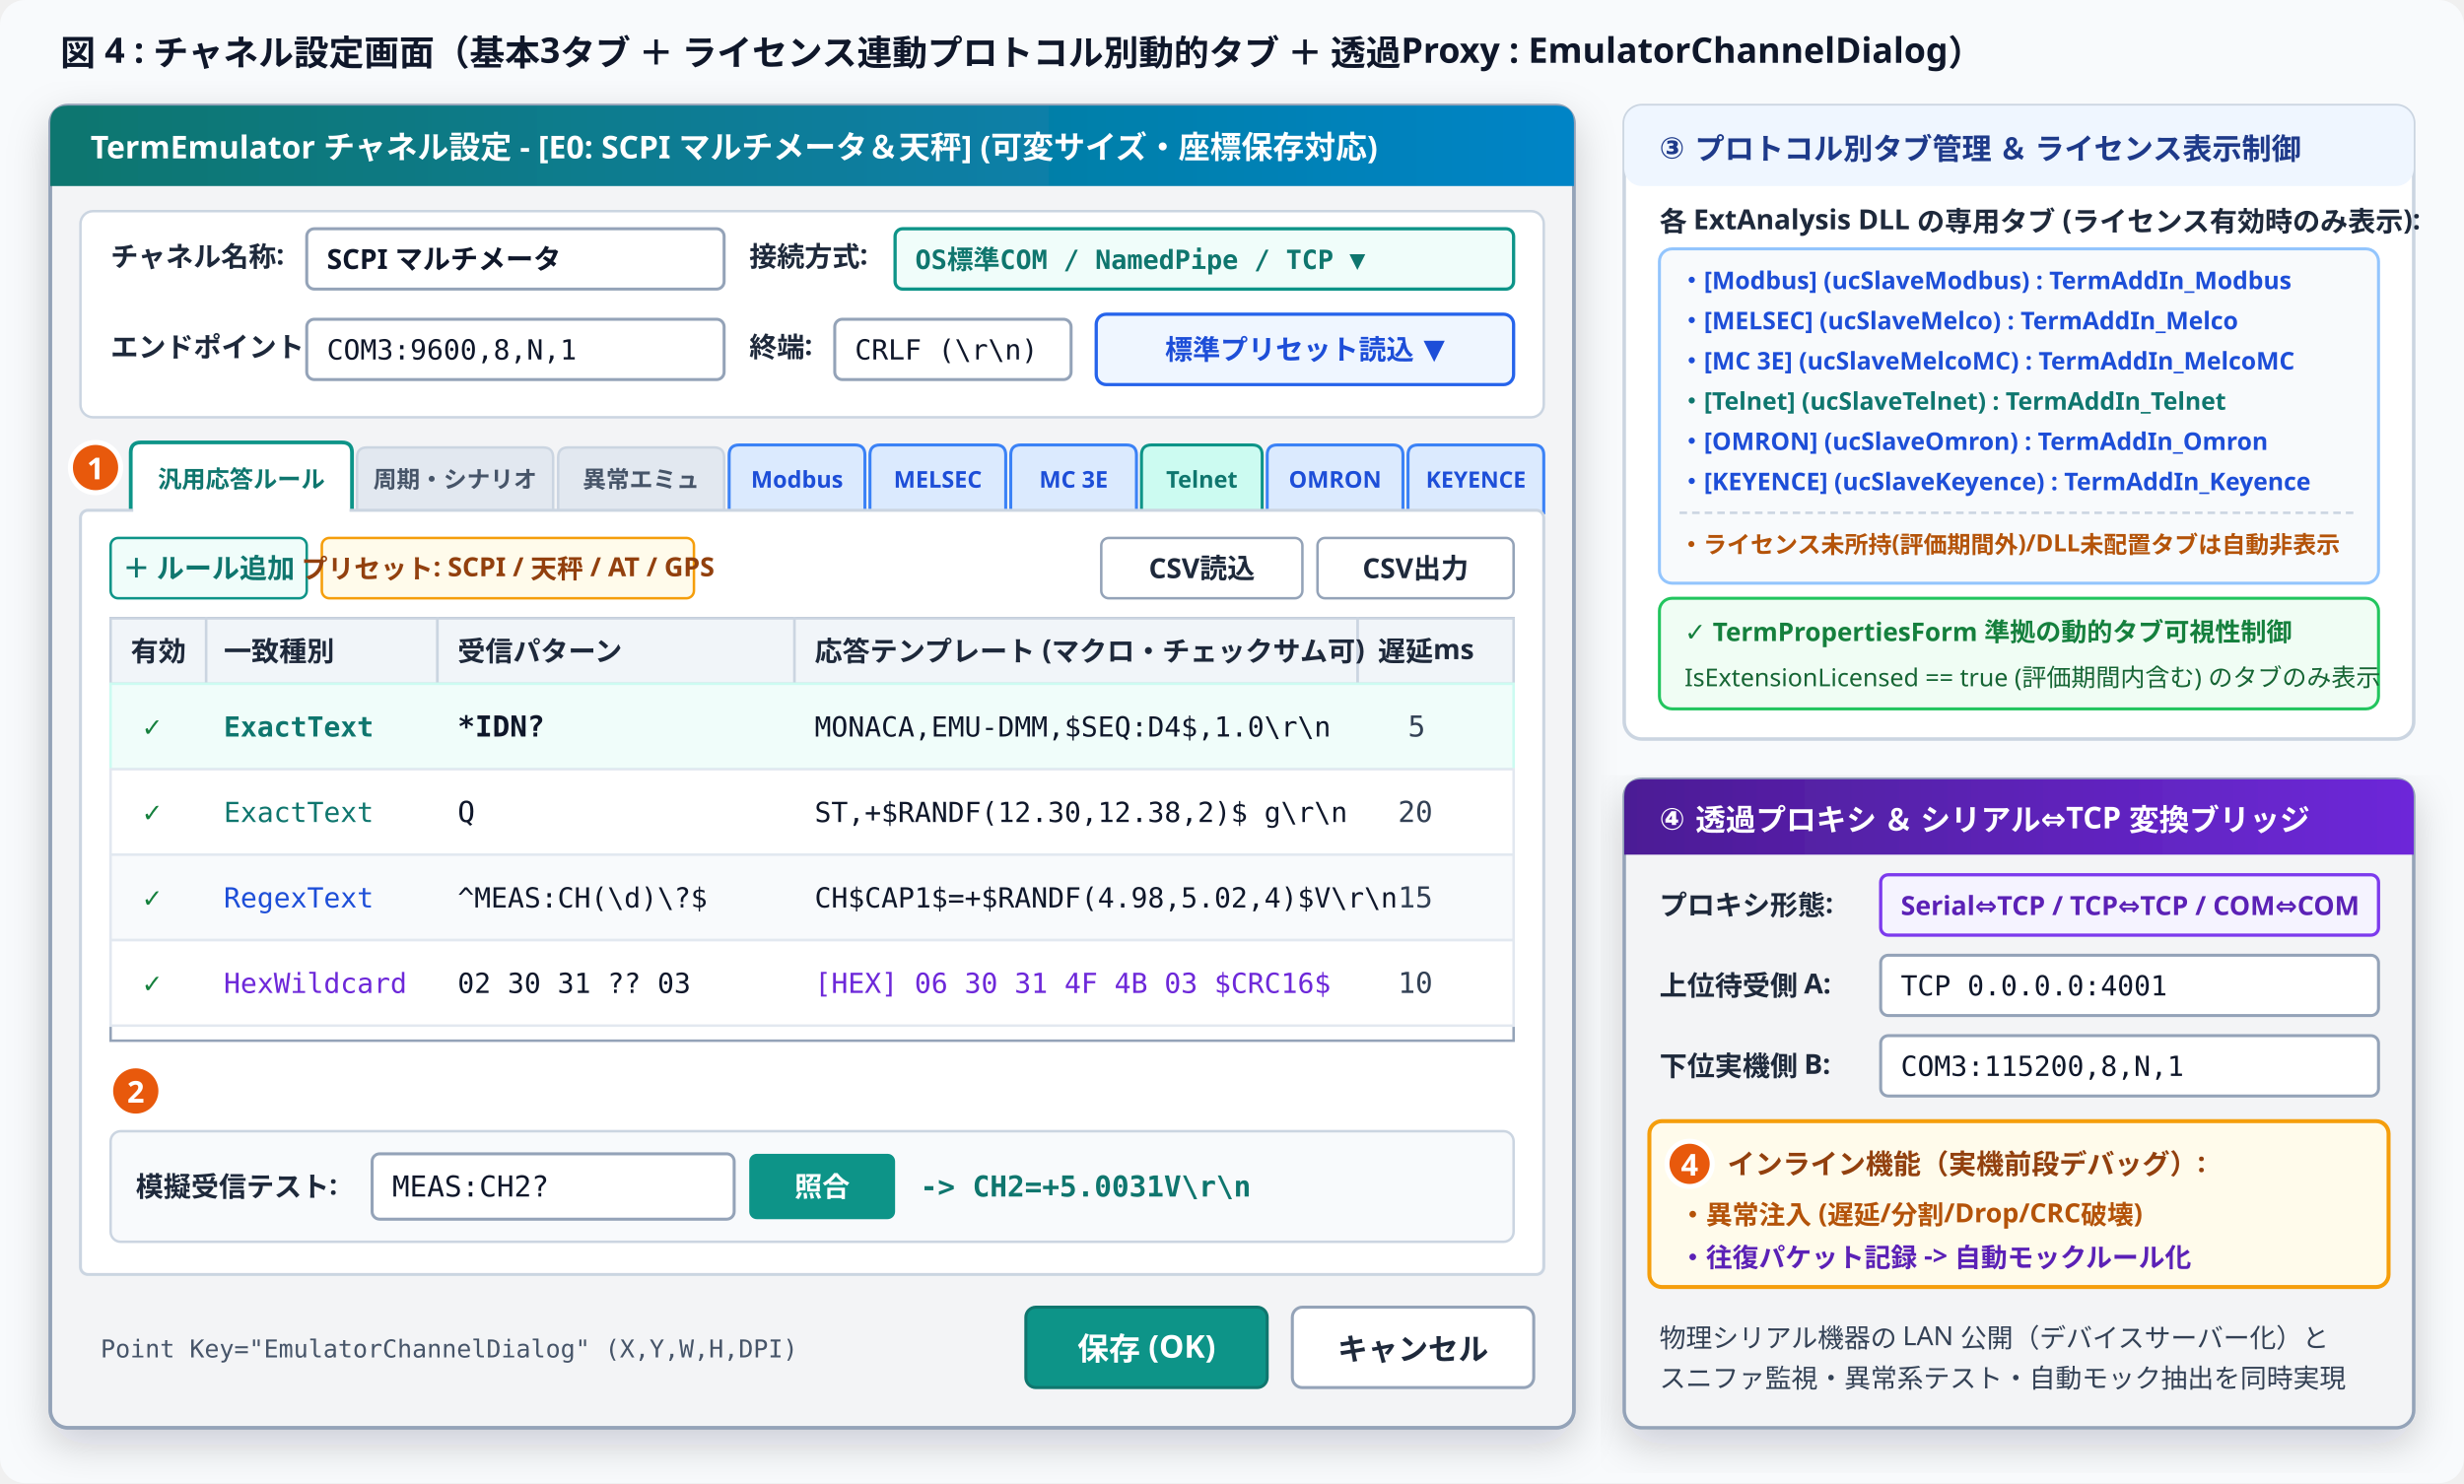
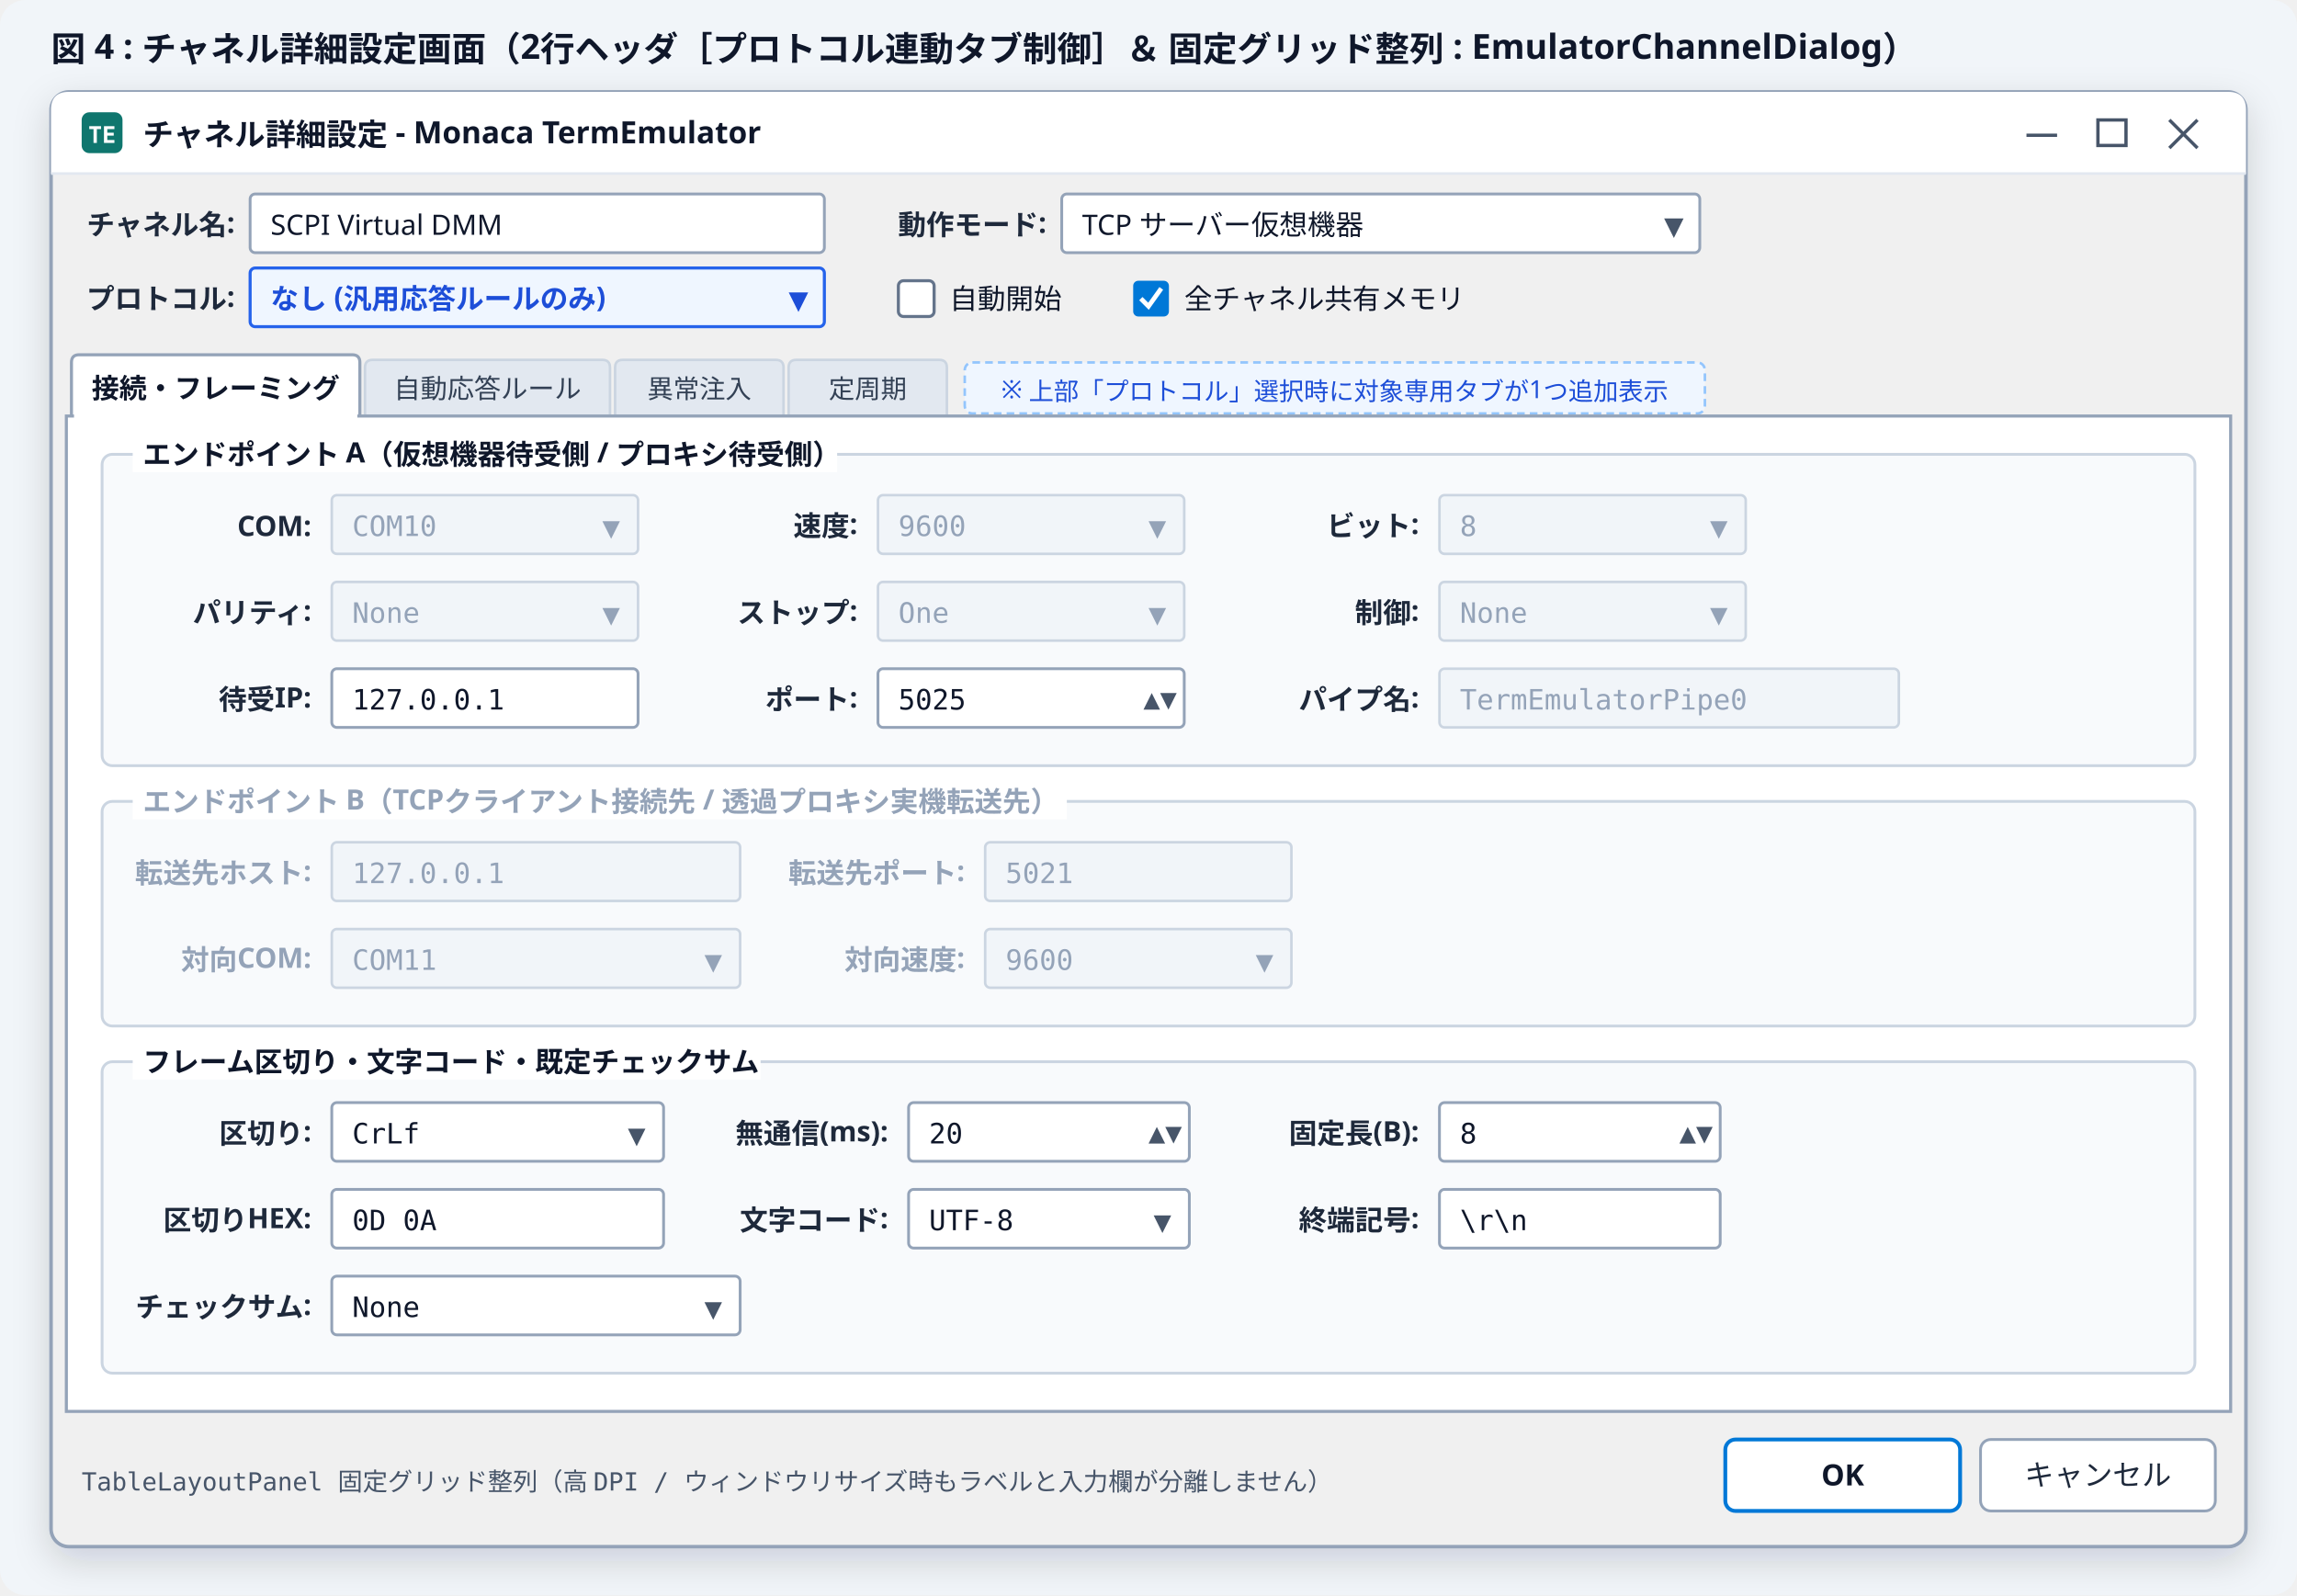
- <svg xmlns="http://www.w3.org/2000/svg" width="980" height="590" viewBox="0 0 980 590">
+ <svg xmlns="http://www.w3.org/2000/svg" width="900" height="625" viewBox="0 0 900 625">
  <defs>
-     <filter id="dlgShadow" x="-3%" y="-3%" width="108%" height="110%">
-       <feDropShadow dx="0" dy="6" stdDeviation="8" flood-color="#0F172A" flood-opacity="0.18" />
+     <filter id="dlgShadow" x="-3%" y="-3%" width="106%" height="108%">
+       <feDropShadow dx="0" dy="5" stdDeviation="7" flood-color="#0F172A" flood-opacity="0.16" />
    </filter>
-     <linearGradient id="dlgTitle" x1="0" y1="0" x2="1" y2="0">
-       <stop offset="0%" stop-color="#0F766E" />
-       <stop offset="100%" stop-color="#0284C7" />
-     </linearGradient>
-     <linearGradient id="proxyTitle" x1="0" y1="0" x2="1" y2="0">
-       <stop offset="0%" stop-color="#4C1D95" />
-       <stop offset="100%" stop-color="#6D28D9" />
-     </linearGradient>
    <style>
      .ui { font-family: 'Yu Gothic UI', 'Meiryo UI', 'Segoe UI', sans-serif; }
      .mono { font-family: 'Consolas', 'BIZ UDGothic', 'MS Gothic', monospace; }
-       .badge-circle { fill: #E8590C; stroke: #FFFFFF; stroke-width: 2; }
-       .badge-num { font-family: 'Segoe UI', 'Yu Gothic UI', sans-serif; font-size: 12px; font-weight: 700; fill: #FFFFFF; text-anchor: middle; dominant-baseline: central; }
-       .lbl { font-family: 'Yu Gothic UI', 'Meiryo UI', sans-serif; font-size: 11px; font-weight: 600; fill: #1E293B; }
-       .input-box { fill: #FFFFFF; stroke: #94A3B8; stroke-width: 1.2; rx: 3; }
-       .grid-hdr { fill: #F1F5F9; stroke: #CBD5E1; stroke-width: 1; }
-       .grid-hdr-txt { font-family: 'Yu Gothic UI', 'Meiryo UI', sans-serif; font-size: 11px; font-weight: 700; fill: #1E293B; }
+       .lbl { font-family: 'Yu Gothic UI', 'Meiryo UI', sans-serif; font-size: 11px; font-weight: 600; fill: #1E293B; text-anchor: end; }
+       .lbl-dis { font-family: 'Yu Gothic UI', 'Meiryo UI', sans-serif; font-size: 11px; font-weight: 600; fill: #94A3B8; text-anchor: end; }
+       .inp { fill: #FFFFFF; stroke: #94A3B8; stroke-width: 1.1; rx: 2; }
+       .inp-dis { fill: #F1F5F9; stroke: #CBD5E1; stroke-width: 1; rx: 2; }
+       .grp { fill: #F8FAFC; stroke: #CBD5E1; stroke-width: 1.1; rx: 4; }
+       .grp-hdr { font-family: 'Yu Gothic UI', 'Meiryo UI', sans-serif; font-size: 11px; font-weight: 700; fill: #0F172A; }
+       .grp-hdr-dis { font-family: 'Yu Gothic UI', 'Meiryo UI', sans-serif; font-size: 11px; font-weight: 700; fill: #94A3B8; }
    </style>
  </defs>
-   <rect x="0" y="0" width="980" height="590" fill="#F8FAFC" rx="10" />
-   <text x="24" y="26" class="ui" font-size="14" font-weight="700" fill="#0F172A">図 4 : チャネル設定画面（基本3タブ ＋ ライセンス連動プロトコル別動的タブ ＋ 透過Proxy : EmulatorChannelDialog）</text>
+   <rect x="0" y="0" width="900" height="625" fill="#F1F5F9" rx="10" />
+   <text x="20" y="24" class="ui" font-size="13.5" font-weight="700" fill="#0F172A">図 4 : チャネル詳細設定画面（2行ヘッダ［プロトコル連動タブ制御］＆ 固定グリッド整列 : EmulatorChannelDialog）</text>
  <g filter="url(#dlgShadow)">
-     <rect x="20" y="42" width="606" height="526" rx="7" fill="#F3F4F6" stroke="#94A3B8" stroke-width="1.5" />
-     <path d="M 20 49 Q 20 42 27 42 L 619 42 Q 626 42 626 49 L 626 74 L 20 74 Z" fill="url(#dlgTitle)" />
+     <rect x="20" y="36" width="860" height="570" rx="7" fill="#F0F0F0" stroke="#94A3B8" stroke-width="1.4" />
+     <path d="M 20 43 Q 20 36 27 36 L 873 36 Q 880 36 880 43 L 880 68 L 20 68 Z" fill="#FFFFFF" />
+     <line x1="20" y1="68" x2="880" y2="68" stroke="#E2E8F0" stroke-width="1" />
  </g>
-   <text x="36" y="63" class="ui" font-size="12.5" font-weight="700" fill="#FFFFFF">TermEmulator チャネル設定 - [E0: SCPI マルチメータ＆天秤] (可変サイズ・座標保存対応)</text>
-   <rect x="32" y="84" width="582" height="82" rx="5" fill="#FFFFFF" stroke="#CBD5E1" stroke-width="1" />
-   <text x="44" y="106" class="lbl">チャネル名称:</text>
-   <rect x="122" y="91" width="166" height="24" class="input-box" />
-   <text x="130" y="107" class="ui" font-size="11" font-weight="700" fill="#0F172A">SCPI マルチメータ</text>
-   <text x="298" y="106" class="lbl">接続方式:</text>
-   <rect x="356" y="91" width="246" height="24" fill="#F0FDFA" stroke="#0D9488" stroke-width="1.3" rx="3" />
-   <text x="364" y="107" class="mono" font-size="10.5" font-weight="700" fill="#0F766E">OS標準COM / NamedPipe / TCP ▼</text>
-   <text x="44" y="142" class="lbl">エンドポイント:</text>
-   <rect x="122" y="127" width="166" height="24" class="input-box" />
-   <text x="130" y="143" class="mono" font-size="11" fill="#0F172A">COM3:9600,8,N,1</text>
-   <text x="298" y="142" class="lbl">終端:</text>
-   <rect x="332" y="127" width="94" height="24" class="input-box" />
-   <text x="340" y="143" class="mono" font-size="11" fill="#0F172A">CRLF (\r\n)</text>
-   <rect x="436" y="125" width="166" height="28" rx="4" fill="#EFF6FF" stroke="#2563EB" stroke-width="1.3" />
-   <text x="519" y="143" class="ui" font-size="11" font-weight="700" fill="#1D4ED8" text-anchor="middle">標準プリセット読込 ▼</text>
-   <circle cx="38" cy="186" r="10" class="badge-circle" />
-   <text x="38" y="186" class="badge-num">1</text>
-   <path d="M 52 204 L 52 180 Q 52 176 56 176 L 136 176 Q 140 176 140 180 L 140 204 Z" fill="#FFFFFF" stroke="#0D9488" stroke-width="1.5" />
-   <text x="96" y="194" class="ui" font-size="9.5" font-weight="700" fill="#0F766E" text-anchor="middle">汎用応答ルール</text>
-   <path d="M 142 204 L 142 182 Q 142 178 146 178 L 216 178 Q 220 178 220 182 L 220 204 Z" fill="#E2E8F0" stroke="#CBD5E1" stroke-width="1" />
-   <text x="181" y="194" class="ui" font-size="9.3" font-weight="600" fill="#475569" text-anchor="middle">周期・シナリオ</text>
-   <path d="M 222 204 L 222 182 Q 222 178 226 178 L 284 178 Q 288 178 288 182 L 288 204 Z" fill="#E2E8F0" stroke="#CBD5E1" stroke-width="1" />
-   <text x="255" y="194" class="ui" font-size="9.3" font-weight="600" fill="#475569" text-anchor="middle">異常エミュ</text>
-   <path d="M 290 204 L 290 181 Q 290 177 294 177 L 340 177 Q 344 177 344 181 L 344 204 Z" fill="#DBEAFE" stroke="#3B82F6" stroke-width="1.2" />
-   <text x="317" y="194" class="ui" font-size="9.2" font-weight="700" fill="#1D4ED8" text-anchor="middle">Modbus</text>
-   <path d="M 346 204 L 346 181 Q 346 177 350 177 L 396 177 Q 400 177 400 181 L 400 204 Z" fill="#DBEAFE" stroke="#3B82F6" stroke-width="1.2" />
-   <text x="373" y="194" class="ui" font-size="9.2" font-weight="700" fill="#1D4ED8" text-anchor="middle">MELSEC</text>
-   <path d="M 402 204 L 402 181 Q 402 177 406 177 L 448 177 Q 452 177 452 181 L 452 204 Z" fill="#DBEAFE" stroke="#3B82F6" stroke-width="1.2" />
-   <text x="427" y="194" class="ui" font-size="9.2" font-weight="700" fill="#1D4ED8" text-anchor="middle">MC 3E</text>
-   <path d="M 454 204 L 454 181 Q 454 177 458 177 L 498 177 Q 502 177 502 181 L 502 204 Z" fill="#CCFBF1" stroke="#0D9488" stroke-width="1.2" />
-   <text x="478" y="194" class="ui" font-size="9.2" font-weight="700" fill="#0F766E" text-anchor="middle">Telnet</text>
-   <path d="M 504 204 L 504 181 Q 504 177 508 177 L 554 177 Q 558 177 558 181 L 558 204 Z" fill="#DBEAFE" stroke="#3B82F6" stroke-width="1.2" />
-   <text x="531" y="194" class="ui" font-size="9.2" font-weight="700" fill="#1D4ED8" text-anchor="middle">OMRON</text>
-   <path d="M 560 204 L 560 181 Q 560 177 564 177 L 610 177 Q 614 177 614 181 L 614 204 Z" fill="#DBEAFE" stroke="#3B82F6" stroke-width="1.2" />
-   <text x="587" y="194" class="ui" font-size="9.0" font-weight="700" fill="#1D4ED8" text-anchor="middle">KEYENCE</text>
-   <rect x="32" y="203" width="582" height="304" rx="3" fill="#FFFFFF" stroke="#CBD5E1" stroke-width="1.2" />
-   <line x1="53" y1="203" x2="139" y2="203" stroke="#FFFFFF" stroke-width="2" />
-   <rect x="44" y="214" width="78" height="24" rx="3" fill="#F0FDFA" stroke="#0D9488" stroke-width="1" />
-   <text x="83" y="230" class="ui" font-size="11" font-weight="700" fill="#0F766E" text-anchor="middle">＋ ルール追加</text>
-   <rect x="128" y="214" width="148" height="24" rx="3" fill="#FFFBEB" stroke="#F59E0B" stroke-width="1" />
-   <text x="202" y="230" class="ui" font-size="10.5" font-weight="700" fill="#92400E" text-anchor="middle">プリセット: SCPI / 天秤 / AT / GPS</text>
-   <rect x="438" y="214" width="80" height="24" rx="3" fill="#FFFFFF" stroke="#94A3B8" stroke-width="1" />
-   <text x="478" y="230" class="ui" font-size="11" font-weight="600" fill="#1E293B" text-anchor="middle">CSV読込</text>
-   <rect x="524" y="214" width="78" height="24" rx="3" fill="#FFFFFF" stroke="#94A3B8" stroke-width="1" />
-   <text x="563" y="230" class="ui" font-size="11" font-weight="600" fill="#1E293B" text-anchor="middle">CSV出力</text>
-   <g transform="translate(44, 246)">
-     <rect x="0" y="0" width="558" height="168" fill="#FFFFFF" stroke="#94A3B8" stroke-width="1" />
-     <rect x="0" y="0" width="38" height="26" class="grid-hdr" />
-     <rect x="38" y="0" width="92" height="26" class="grid-hdr" />
-     <rect x="130" y="0" width="142" height="26" class="grid-hdr" />
-     <rect x="272" y="0" width="224" height="26" class="grid-hdr" />
-     <rect x="496" y="0" width="62" height="26" class="grid-hdr" />
-     <text x="8" y="17" class="grid-hdr-txt">有効</text>
-     <text x="45" y="17" class="grid-hdr-txt">一致種別</text>
-     <text x="138" y="17" class="grid-hdr-txt">受信パターン</text>
-     <text x="280" y="17" class="grid-hdr-txt">応答テンプレート (マクロ・チェックサム可)</text>
-     <text x="504" y="17" class="grid-hdr-txt">遅延ms</text>
-     <g transform="translate(0, 26)">
-       <rect x="0" y="0" width="558" height="34" fill="#F0FDFA" stroke="#CCFBF1" stroke-width="1" />
-       <text x="13" y="21" class="mono" font-size="11.5" fill="#15803D" font-weight="700">✓</text>
-       <text x="45" y="21" class="mono" font-size="11" fill="#0F766E" font-weight="700">ExactText</text>
-       <text x="138" y="21" class="mono" font-size="11.5" fill="#0F172A" font-weight="700">*IDN?</text>
-       <text x="280" y="21" class="mono" font-size="11" fill="#0F172A">MONACA,EMU-DMM,$SEQ:D4$,1.0\r\n</text>
-       <text x="516" y="21" class="mono" font-size="11.5" fill="#334155">5</text>
-     </g>
-     <g transform="translate(0, 60)">
-       <rect x="0" y="0" width="558" height="34" fill="#FFFFFF" stroke="#E2E8F0" stroke-width="1" />
-       <text x="13" y="21" class="mono" font-size="11.5" fill="#15803D" font-weight="700">✓</text>
-       <text x="45" y="21" class="mono" font-size="11" fill="#0F766E">ExactText</text>
-       <text x="138" y="21" class="mono" font-size="11.5" fill="#0F172A">Q</text>
-       <text x="280" y="21" class="mono" font-size="11" fill="#0F172A">ST,+$RANDF(12.30,12.38,2)$ g\r\n</text>
-       <text x="512" y="21" class="mono" font-size="11.5" fill="#334155">20</text>
-     </g>
-     <g transform="translate(0, 94)">
-       <rect x="0" y="0" width="558" height="34" fill="#F8FAFC" stroke="#E2E8F0" stroke-width="1" />
-       <text x="13" y="21" class="mono" font-size="11.5" fill="#15803D" font-weight="700">✓</text>
-       <text x="45" y="21" class="mono" font-size="11" fill="#1D4ED8">RegexText</text>
-       <text x="138" y="21" class="mono" font-size="11" fill="#0F172A">^MEAS:CH(\d)\?$</text>
-       <text x="280" y="21" class="mono" font-size="11" fill="#0F172A">CH$CAP1$=+$RANDF(4.98,5.02,4)$V\r\n</text>
-       <text x="512" y="21" class="mono" font-size="11.5" fill="#334155">15</text>
-     </g>
-     <g transform="translate(0, 128)">
-       <rect x="0" y="0" width="558" height="34" fill="#FFFFFF" stroke="#E2E8F0" stroke-width="1" />
-       <text x="13" y="21" class="mono" font-size="11.5" fill="#15803D" font-weight="700">✓</text>
-       <text x="45" y="21" class="mono" font-size="11" fill="#6D28D9">HexWildcard</text>
-       <text x="138" y="21" class="mono" font-size="11" fill="#0F172A">02 30 31 ?? 03</text>
-       <text x="280" y="21" class="mono" font-size="11" fill="#6D28D9">[HEX] 06 30 31 4F 4B 03 $CRC16$</text>
-       <text x="512" y="21" class="mono" font-size="11.5" fill="#334155">10</text>
-     </g>
+   <rect x="32" y="44" width="16" height="16" rx="3" fill="#0F766E" />
+   <text x="40" y="56" class="mono" font-size="9" font-weight="700" fill="#FFFFFF" text-anchor="middle">TE</text>
+   <text x="56" y="57" class="ui" font-size="12" font-weight="600" fill="#0F172A">チャネル詳細設定 - Monaca TermEmulator</text>
+   <g stroke="#475569" stroke-width="1.3" fill="none">
+     <line x1="794" y1="53" x2="806" y2="53" />
+     <rect x="822" y="47" width="11" height="10" />
+     <line x1="850" y1="47" x2="861" y2="58" />
+     <line x1="861" y1="47" x2="850" y2="58" />
  </g>
-   <circle cx="54" cy="434" r="10" class="badge-circle" />
-   <text x="54" y="434" class="badge-num">2</text>
-   <rect x="44" y="450" width="558" height="44" rx="4" fill="#F8FAFC" stroke="#CBD5E1" stroke-width="1" />
-   <text x="54" y="476" class="lbl">模擬受信テスト:</text>
-   <rect x="148" y="459" width="144" height="26" class="input-box" />
-   <text x="156" y="476" class="mono" font-size="11.5" fill="#0F172A">MEAS:CH2?</text>
-   <rect x="298" y="459" width="58" height="26" rx="3" fill="#0D9488" />
-   <text x="327" y="476" class="ui" font-size="11" font-weight="700" fill="#FFFFFF" text-anchor="middle">照合</text>
-   <text x="366" y="476" class="mono" font-size="11.5" fill="#0F766E" font-weight="700">-&gt; CH2=+5.0031V\r\n</text>
-   <text x="40" y="540" class="mono" font-size="9.8" fill="#475569">Point Key="EmulatorChannelDialog" (X,Y,W,H,DPI)</text>
-   <rect x="408" y="520" width="96" height="32" rx="4" fill="#0D9488" stroke="#0F766E" stroke-width="1.2" />
-   <text x="456" y="541" class="ui" font-size="12.5" font-weight="700" fill="#FFFFFF" text-anchor="middle">保存 (OK)</text>
-   <rect x="514" y="520" width="96" height="32" rx="4" fill="#FFFFFF" stroke="#94A3B8" stroke-width="1.2" />
-   <text x="562" y="541" class="ui" font-size="12" font-weight="600" fill="#1E293B" text-anchor="middle">キャンセル</text>
-   <rect x="646" y="42" width="314" height="252" rx="7" fill="#FFFFFF" stroke="#CBD5E1" stroke-width="1.4" />
-   <rect x="646" y="42" width="314" height="32" rx="7" fill="#EFF6FF" />
-   <text x="660" y="63" class="ui" font-size="11.8" font-weight="700" fill="#1E3A8A">③ プロトコル別タブ管理 ＆ ライセンス表示制御</text>
-   <text x="660" y="92" class="lbl">各 ExtAnalysis DLL の専用タブ (ライセンス有効時のみ表示):</text>
-   <rect x="660" y="99" width="286" height="133" rx="5" fill="#F8FAFC" stroke="#93C5FD" stroke-width="1.2" />
-   <text x="668" y="115" class="ui" font-size="9.7" font-weight="700" fill="#1D4ED8">・[Modbus]  (ucSlaveModbus)  : TermAddIn_Modbus</text>
-   <text x="668" y="131" class="ui" font-size="9.7" font-weight="700" fill="#1D4ED8">・[MELSEC]  (ucSlaveMelco)   : TermAddIn_Melco</text>
-   <text x="668" y="147" class="ui" font-size="9.7" font-weight="700" fill="#1D4ED8">・[MC 3E]   (ucSlaveMelcoMC) : TermAddIn_MelcoMC</text>
-   <text x="668" y="163" class="ui" font-size="9.7" font-weight="700" fill="#0F766E">・[Telnet]  (ucSlaveTelnet)  : TermAddIn_Telnet</text>
-   <text x="668" y="179" class="ui" font-size="9.7" font-weight="700" fill="#1D4ED8">・[OMRON]   (ucSlaveOmron)   : TermAddIn_Omron</text>
-   <text x="668" y="195" class="ui" font-size="9.7" font-weight="700" fill="#1D4ED8">・[KEYENCE] (ucSlaveKeyence) : TermAddIn_Keyence</text>
-   <line x1="668" y1="204" x2="938" y2="204" stroke="#CBD5E1" stroke-width="1" stroke-dasharray="3,2" />
-   <text x="668" y="220" class="ui" font-size="9.4" font-weight="700" fill="#B45309">・ライセンス未所持(評価期間外)/DLL未配置タブは自動非表示</text>
-   <rect x="660" y="238" width="286" height="44" rx="5" fill="#F0FDF4" stroke="#22C55E" stroke-width="1.2" />
-   <text x="670" y="255" class="ui" font-size="10.2" font-weight="700" fill="#15803D">✓ TermPropertiesForm 準拠の動的タブ可視性制御</text>
-   <text x="670" y="273" class="ui" font-size="9.8" fill="#166534">IsExtensionLicensed == true (評価期間内含む) のタブのみ表示</text>
-   <g filter="url(#dlgShadow)">
-     <rect x="646" y="310" width="314" height="258" rx="7" fill="#F3F4F6" stroke="#94A3B8" stroke-width="1.4" />
-     <path d="M 646 317 Q 646 310 653 310 L 953 310 Q 960 310 960 317 L 960 340 L 646 340 Z" fill="url(#proxyTitle)" />
+   <rect x="21" y="69" width="858" height="66" fill="#F0F0F0" />
+   <text x="92" y="92" class="lbl">チャネル名:</text>
+   <rect x="98" y="76" width="225" height="23" class="inp" />
+   <text x="106" y="92" class="ui" font-size="11" fill="#0F172A">SCPI Virtual DMM</text>
+   <text x="410" y="92" class="lbl">動作モード:</text>
+   <rect x="416" y="76" width="250" height="23" class="inp" />
+   <text x="424" y="92" class="ui" font-size="11" fill="#0F172A">TCP サーバー仮想機器</text>
+   <text x="652" y="92" class="ui" font-size="10" fill="#475569">▼</text>
+   <text x="92" y="121" class="lbl">プロトコル:</text>
+   <rect x="98" y="105" width="225" height="23" fill="#EFF6FF" stroke="#2563EB" stroke-width="1.2" rx="2" />
+   <text x="106" y="121" class="ui" font-size="11" font-weight="600" fill="#1D4ED8">なし (汎用応答ルールのみ)</text>
+   <text x="309" y="121" class="ui" font-size="10" fill="#1D4ED8">▼</text>
+   <rect x="352" y="110" width="14" height="14" rx="2" fill="#FFFFFF" stroke="#64748B" stroke-width="1.2" />
+   <text x="372" y="121" class="ui" font-size="11" fill="#0F172A">自動開始</text>
+   <rect x="444" y="110" width="14" height="14" rx="2" fill="#0078D7" />
+   <path d="M 447 117 L 450 120 L 455 113" stroke="#FFFFFF" stroke-width="1.8" fill="none" />
+   <text x="464" y="121" class="ui" font-size="11" fill="#0F172A">全チャネル共有メモリ</text>
+   <g transform="translate(0, 28)">
+     <path d="M 28 136 L 28 114 Q 28 111 31 111 L 138 111 Q 141 111 141 114 L 141 136 Z" fill="#FFFFFF" stroke="#94A3B8" stroke-width="1.2" />
+     <text x="84.5" y="128" class="ui" font-size="10.8" font-weight="700" fill="#0F172A" text-anchor="middle">接続・フレーミング</text>
+     <path d="M 143 136 L 143 116 Q 143 113 146 113 L 236 113 Q 239 113 239 116 L 239 136 Z" fill="#E2E8F0" stroke="#CBD5E1" stroke-width="1" />
+     <text x="191" y="128" class="ui" font-size="10.5" fill="#334155" text-anchor="middle">自動応答ルール</text>
+     <path d="M 241 136 L 241 116 Q 241 113 244 113 L 304 113 Q 307 113 307 116 L 307 136 Z" fill="#E2E8F0" stroke="#CBD5E1" stroke-width="1" />
+     <text x="274" y="128" class="ui" font-size="10.2" fill="#334155" text-anchor="middle">異常注入</text>
+     <path d="M 309 136 L 309 116 Q 309 113 312 113 L 368 113 Q 371 113 371 116 L 371 136 Z" fill="#E2E8F0" stroke="#CBD5E1" stroke-width="1" />
+     <text x="340" y="128" class="ui" font-size="10.2" fill="#334155" text-anchor="middle">定周期</text>
+     <rect x="378" y="114" width="290" height="20" rx="3" fill="#EFF6FF" stroke="#93C5FD" stroke-dasharray="3,2" stroke-width="1" />
+     <text x="523" y="128" class="ui" font-size="9.8" fill="#1D4ED8" text-anchor="middle">※ 上部「プロトコル」選択時に対象専用タブが1つ追加表示</text>
+     <rect x="26" y="135" width="848" height="390" fill="#FFFFFF" stroke="#94A3B8" stroke-width="1.2" />
+     <line x1="29" y1="135" x2="140" y2="135" stroke="#FFFFFF" stroke-width="2" />
+     <rect x="40" y="150" width="820" height="122" class="grp" />
+     <rect x="52" y="142" width="276" height="15" fill="#FFFFFF" />
+     <text x="56" y="154" class="grp-hdr">エンドポイント A（仮想機器待受側 / プロキシ待受側）</text>
+     <text x="122" y="182" class="lbl">COM:</text>
+     <rect x="130" y="166" width="120" height="23" class="inp-dis" />
+     <text x="138" y="182" class="mono" font-size="11" fill="#94A3B8">COM10</text>
+     <text x="236" y="182" class="ui" font-size="9" fill="#94A3B8">▼</text>
+     <text x="336" y="182" class="lbl">速度:</text>
+     <rect x="344" y="166" width="120" height="23" class="inp-dis" />
+     <text x="352" y="182" class="mono" font-size="11" fill="#94A3B8">9600</text>
+     <text x="450" y="182" class="ui" font-size="9" fill="#94A3B8">▼</text>
+     <text x="556" y="182" class="lbl">ビット:</text>
+     <rect x="564" y="166" width="120" height="23" class="inp-dis" />
+     <text x="572" y="182" class="mono" font-size="11" fill="#94A3B8">8</text>
+     <text x="670" y="182" class="ui" font-size="9" fill="#94A3B8">▼</text>
+     <text x="122" y="216" class="lbl">パリティ:</text>
+     <rect x="130" y="200" width="120" height="23" class="inp-dis" />
+     <text x="138" y="216" class="mono" font-size="11" fill="#94A3B8">None</text>
+     <text x="236" y="216" class="ui" font-size="9" fill="#94A3B8">▼</text>
+     <text x="336" y="216" class="lbl">ストップ:</text>
+     <rect x="344" y="200" width="120" height="23" class="inp-dis" />
+     <text x="352" y="216" class="mono" font-size="11" fill="#94A3B8">One</text>
+     <text x="450" y="216" class="ui" font-size="9" fill="#94A3B8">▼</text>
+     <text x="556" y="216" class="lbl">制御:</text>
+     <rect x="564" y="200" width="120" height="23" class="inp-dis" />
+     <text x="572" y="216" class="mono" font-size="11" fill="#94A3B8">None</text>
+     <text x="670" y="216" class="ui" font-size="9" fill="#94A3B8">▼</text>
+     <text x="122" y="250" class="lbl">待受IP:</text>
+     <rect x="130" y="234" width="120" height="23" class="inp" />
+     <text x="138" y="250" class="mono" font-size="11" fill="#0F172A">127.0.0.1</text>
+     <text x="336" y="250" class="lbl">ポート:</text>
+     <rect x="344" y="234" width="120" height="23" class="inp" />
+     <text x="352" y="250" class="mono" font-size="11" fill="#0F172A">5025</text>
+     <text x="448" y="249" class="ui" font-size="8.5" fill="#475569">▲▼</text>
+     <text x="556" y="250" class="lbl">パイプ名:</text>
+     <rect x="564" y="234" width="180" height="23" class="inp-dis" />
+     <text x="572" y="250" class="mono" font-size="11" fill="#94A3B8">TermEmulatorPipe0</text>
+     <rect x="40" y="286" width="820" height="88" class="grp" />
+     <rect x="52" y="278" width="366" height="15" fill="#FFFFFF" />
+     <text x="56" y="290" class="grp-hdr-dis">エンドポイント B（TCPクライアント接続先 / 透過プロキシ実機転送先）</text>
+     <text x="122" y="318" class="lbl-dis">転送先ホスト:</text>
+     <rect x="130" y="302" width="160" height="23" class="inp-dis" />
+     <text x="138" y="318" class="mono" font-size="11" fill="#94A3B8">127.0.0.1</text>
+     <text x="378" y="318" class="lbl-dis">転送先ポート:</text>
+     <rect x="386" y="302" width="120" height="23" class="inp-dis" />
+     <text x="394" y="318" class="mono" font-size="11" fill="#94A3B8">5021</text>
+     <text x="122" y="352" class="lbl-dis">対向COM:</text>
+     <rect x="130" y="336" width="160" height="23" class="inp-dis" />
+     <text x="138" y="352" class="mono" font-size="11" fill="#94A3B8">COM11</text>
+     <text x="276" y="352" class="ui" font-size="9" fill="#94A3B8">▼</text>
+     <text x="378" y="352" class="lbl-dis">対向速度:</text>
+     <rect x="386" y="336" width="120" height="23" class="inp-dis" />
+     <text x="394" y="352" class="mono" font-size="11" fill="#94A3B8">9600</text>
+     <text x="492" y="352" class="ui" font-size="9" fill="#94A3B8">▼</text>
+     <rect x="40" y="388" width="820" height="122" class="grp" />
+     <rect x="52" y="380" width="246" height="15" fill="#FFFFFF" />
+     <text x="56" y="392" class="grp-hdr">フレーム区切り・文字コード・既定チェックサム</text>
+     <text x="122" y="420" class="lbl">区切り:</text>
+     <rect x="130" y="404" width="130" height="23" class="inp" />
+     <text x="138" y="420" class="mono" font-size="11" fill="#0F172A">CrLf</text>
+     <text x="246" y="420" class="ui" font-size="9" fill="#475569">▼</text>
+     <text x="348" y="420" class="lbl">無通信(ms):</text>
+     <rect x="356" y="404" width="110" height="23" class="inp" />
+     <text x="364" y="420" class="mono" font-size="11" fill="#0F172A">20</text>
+     <text x="450" y="419" class="ui" font-size="8.5" fill="#475569">▲▼</text>
+     <text x="556" y="420" class="lbl">固定長(B):</text>
+     <rect x="564" y="404" width="110" height="23" class="inp" />
+     <text x="572" y="420" class="mono" font-size="11" fill="#0F172A">8</text>
+     <text x="658" y="419" class="ui" font-size="8.5" fill="#475569">▲▼</text>
+     <text x="122" y="454" class="lbl">区切りHEX:</text>
+     <rect x="130" y="438" width="130" height="23" class="inp" />
+     <text x="138" y="454" class="mono" font-size="11" fill="#0F172A">0D 0A</text>
+     <text x="348" y="454" class="lbl">文字コード:</text>
+     <rect x="356" y="438" width="110" height="23" class="inp" />
+     <text x="364" y="454" class="mono" font-size="11" fill="#0F172A">UTF-8</text>
+     <text x="452" y="454" class="ui" font-size="9" fill="#475569">▼</text>
+     <text x="556" y="454" class="lbl">終端記号:</text>
+     <rect x="564" y="438" width="110" height="23" class="inp" />
+     <text x="572" y="454" class="mono" font-size="11" fill="#0F172A">\r\n</text>
+     <text x="122" y="488" class="lbl">チェックサム:</text>
+     <rect x="130" y="472" width="160" height="23" class="inp" />
+     <text x="138" y="488" class="mono" font-size="11" fill="#0F172A">None</text>
+     <text x="276" y="488" class="ui" font-size="9" fill="#475569">▼</text>
+     <text x="32" y="556" class="mono" font-size="9.8" fill="#475569">TableLayoutPanel 固定グリッド整列（高 DPI / ウィンドウリサイズ時もラベルと入力欄が分離しません）</text>
+     <rect x="676" y="536" width="92" height="28" rx="4" fill="#FFFFFF" stroke="#0078D7" stroke-width="1.5" />
+     <text x="722" y="554" class="ui" font-size="11.5" font-weight="700" fill="#0F172A" text-anchor="middle">OK</text>
+     <rect x="776" y="536" width="92" height="28" rx="4" fill="#FFFFFF" stroke="#94A3B8" stroke-width="1.1" />
+     <text x="822" y="554" class="ui" font-size="11.5" fill="#1E293B" text-anchor="middle">キャンセル</text>
  </g>
-   <text x="660" y="330" class="ui" font-size="12" font-weight="700" fill="#FFFFFF">④ 透過プロキシ ＆ シリアル⇔TCP 変換ブリッジ</text>
-   <text x="660" y="364" class="lbl">プロキシ形態:</text>
-   <rect x="748" y="348" width="198" height="24" fill="#F5F3FF" stroke="#7C3AED" stroke-width="1.3" rx="3" />
-   <text x="756" y="364" class="ui" font-size="10.5" fill="#5B21B6" font-weight="700">Serial⇔TCP / TCP⇔TCP / COM⇔COM</text>
-   <text x="660" y="396" class="lbl">上位待受側 A:</text>
-   <rect x="748" y="380" width="198" height="24" class="input-box" />
-   <text x="756" y="396" class="mono" font-size="11" fill="#0F172A">TCP 0.0.0.0:4001</text>
-   <text x="660" y="428" class="lbl">下位実機側 B:</text>
-   <rect x="748" y="412" width="198" height="24" class="input-box" />
-   <text x="756" y="428" class="mono" font-size="11" fill="#0F172A">COM3:115200,8,N,1</text>
-   <rect x="656" y="446" width="294" height="66" rx="5" fill="#FFFBEB" stroke="#F59E0B" stroke-width="1.6" />
-   <circle cx="672" cy="463" r="9" class="badge-circle" />
-   <text x="672" y="463" class="badge-num">4</text>
-   <text x="687" y="467" class="ui" font-size="11" font-weight="700" fill="#92400E">インライン機能（実機前段デバッグ）:</text>
-   <text x="668" y="487" class="ui" font-size="10.5" font-weight="700" fill="#B45309">・異常注入 (遅延/分割/Drop/CRC破壊)</text>
-   <text x="668" y="504" class="ui" font-size="10.5" font-weight="700" fill="#5B21B6">・往復パケット記録 -&gt; 自動モックルール化</text>
-   <text x="660" y="536" class="ui" font-size="10.5" fill="#334155">物理シリアル機器の LAN 公開（デバイスサーバー化）と</text>
-   <text x="660" y="552" class="ui" font-size="10.5" fill="#334155">スニファ監視・異常系テスト・自動モック抽出を同時実現</text>
</svg>
